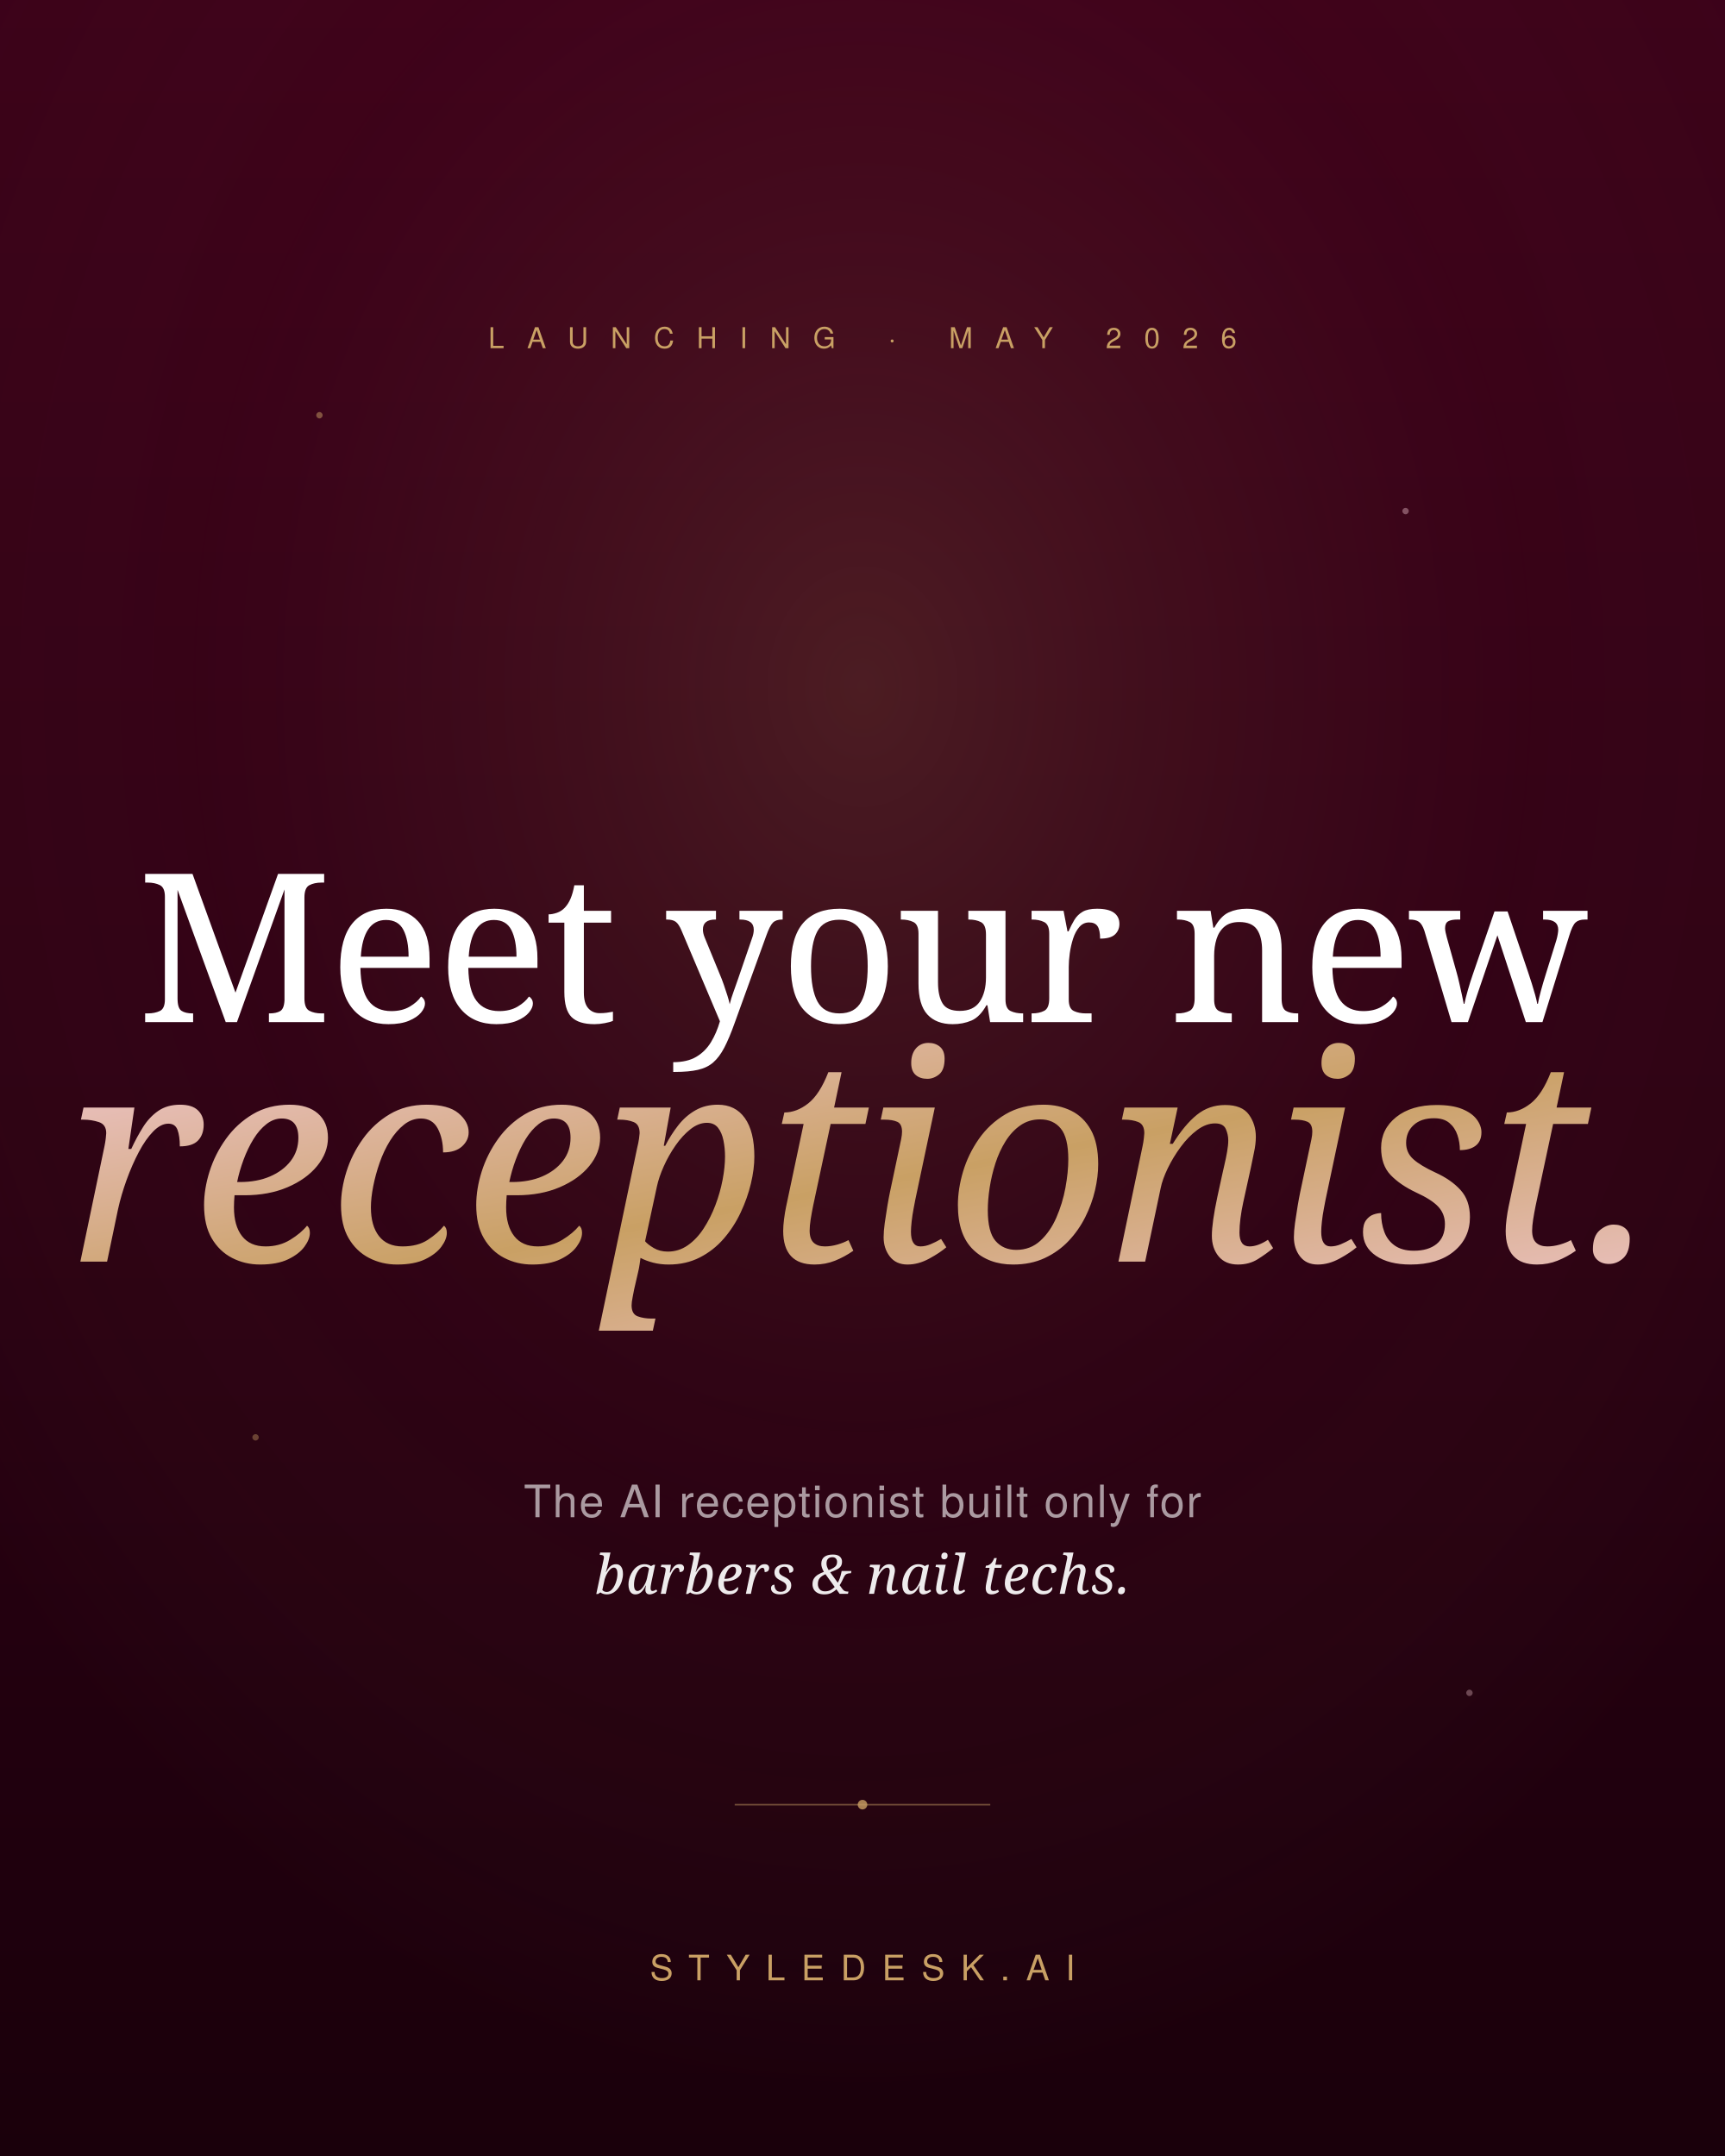
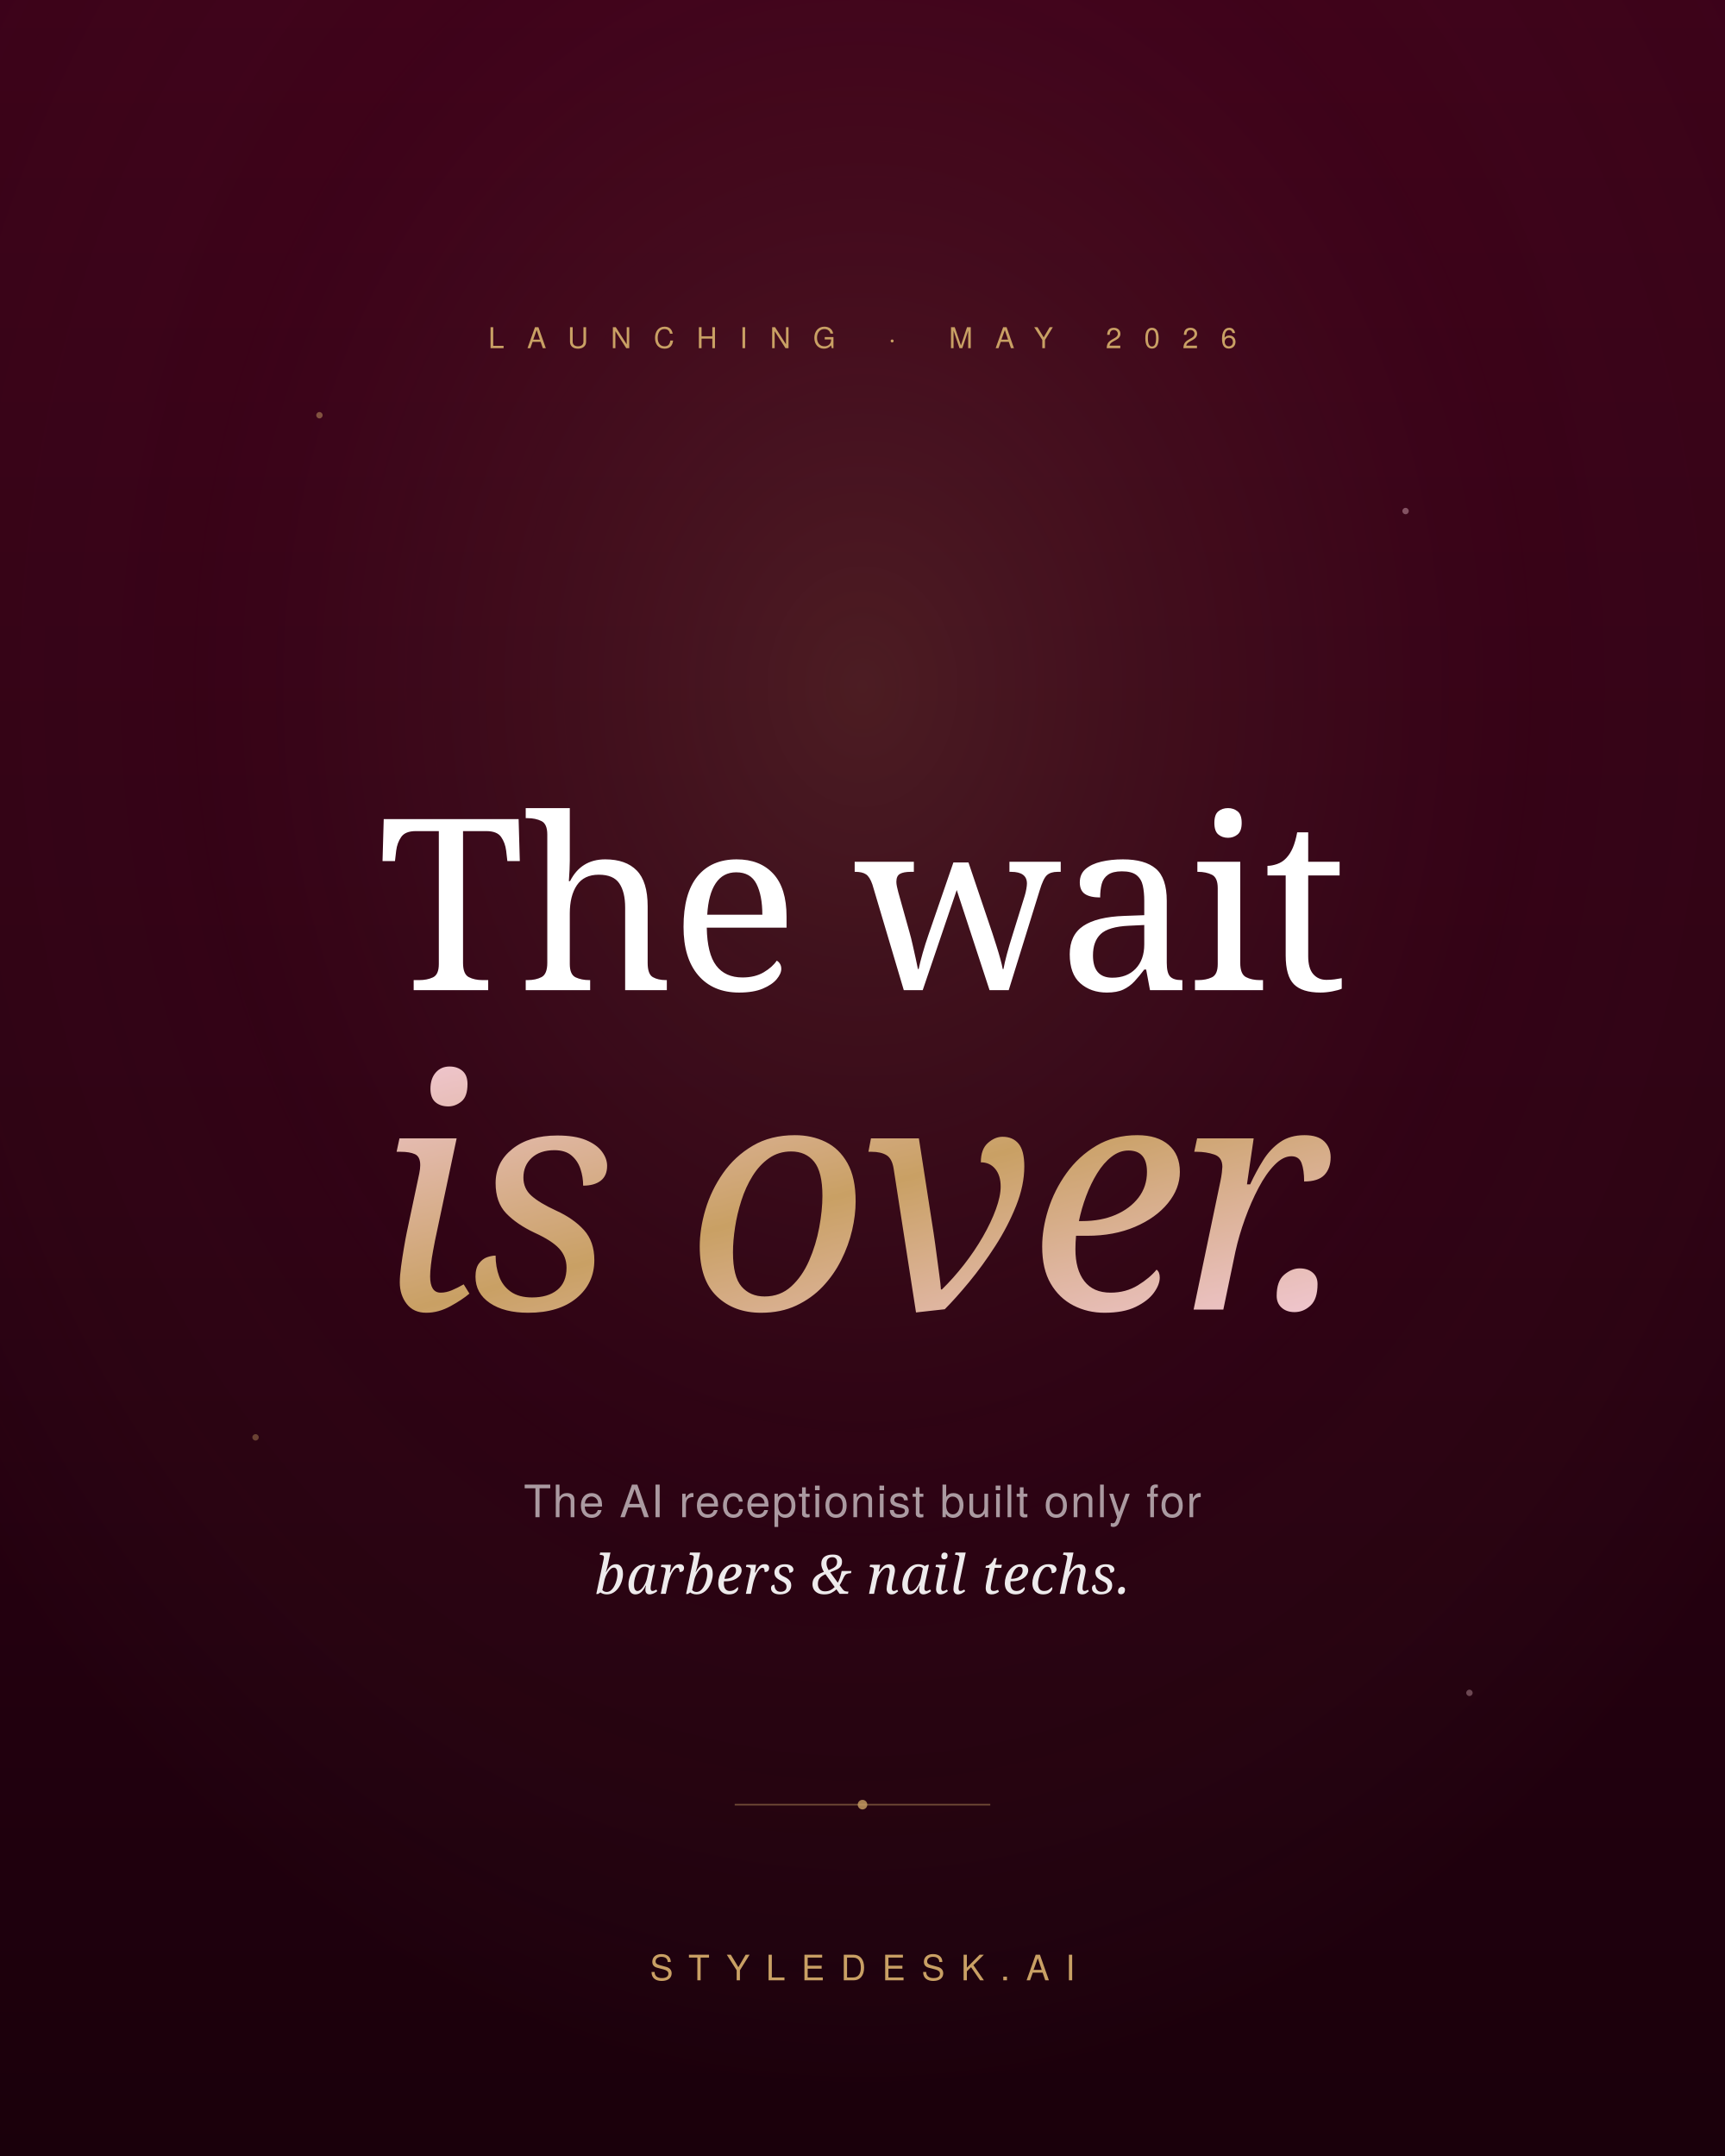
<svg xmlns="http://www.w3.org/2000/svg" viewBox="0 0 1080 1350" width="1080" height="1350" role="img" aria-label="StyleDesk launches May 2026">
  <defs>
    <linearGradient id="bg" x1="0" y1="0" x2="0" y2="1">
      <stop offset="0%" stop-color="#3a0018" />
      <stop offset="55%" stop-color="#2a0012" />
      <stop offset="100%" stop-color="#1a000b" />
    </linearGradient>
    <linearGradient id="gold" x1="0" y1="0" x2="1" y2="1">
      <stop offset="0%" stop-color="#f0c6cf" />
      <stop offset="50%" stop-color="#c9a064" />
      <stop offset="100%" stop-color="#f0c6cf" />
    </linearGradient>
    <radialGradient id="glow" cx="50%" cy="32%" r="65%">
      <stop offset="0%" stop-color="#c9a064" stop-opacity="0.18" />
      <stop offset="60%" stop-color="#7c1f36" stop-opacity="0.08" />
      <stop offset="100%" stop-color="#c9a064" stop-opacity="0" />
    </radialGradient>
  </defs>
  <rect width="1080" height="1350" fill="url(#bg)" />
  <rect width="1080" height="1350" fill="url(#glow)" />
  <text x="540" y="218" font-family="'Futura', 'Avenir Next', 'Century Gothic', 'Helvetica Neue', sans-serif" font-size="18" font-weight="300" letter-spacing="14" fill="#c9a064" text-anchor="middle">LAUNCHING  ·  MAY  2026</text>
-   <text x="540" y="640" font-family="'Didot', 'Bodoni Moda', 'Bodoni 72', 'Playfair Display', Georgia, serif" font-size="130" font-weight="300" fill="#ffffff" text-anchor="middle" letter-spacing="-2">Meet your new</text>
-   <text x="540" y="790" font-family="'Didot', 'Bodoni Moda', 'Bodoni 72', 'Playfair Display', Georgia, serif" font-style="italic" font-size="180" font-weight="400" fill="url(#gold)" text-anchor="middle" letter-spacing="-3">receptionist.</text>
+   <text x="540" y="620" font-family="'Didot', 'Bodoni Moda', 'Bodoni 72', 'Playfair Display', Georgia, serif" font-size="150" font-weight="300" fill="#ffffff" text-anchor="middle" letter-spacing="-2">The wait</text>
+   <text x="540" y="820" font-family="'Didot', 'Bodoni Moda', 'Bodoni 72', 'Playfair Display', Georgia, serif" font-style="italic" font-size="200" font-weight="400" fill="url(#gold)" text-anchor="middle" letter-spacing="-4">is over.</text>
  <text x="540" y="950" font-family="'Futura', 'Avenir Next', 'Helvetica Neue', sans-serif" font-size="28" font-weight="300" fill="#ffffff" fill-opacity="0.6" text-anchor="middle" letter-spacing="1">The AI receptionist built only for</text>
  <text x="540" y="998" font-family="'Didot', 'Bodoni Moda', 'Playfair Display', Georgia, serif" font-style="italic" font-size="34" font-weight="400" fill="#ffffff" fill-opacity="0.92" text-anchor="middle" letter-spacing="0.5">barbers &amp; nail techs.</text>
  <line x1="460" y1="1130" x2="540" y2="1130" stroke="#c9a064" stroke-opacity="0.45" />
  <circle cx="540" cy="1130" r="3" fill="#c9a064" fill-opacity="0.8" />
  <line x1="540" y1="1130" x2="620" y2="1130" stroke="#c9a064" stroke-opacity="0.45" />
  <text x="540" y="1240" font-family="'Futura', 'Avenir Next', 'Century Gothic', 'Helvetica Neue', sans-serif" font-size="22" font-weight="400" fill="#c9a064" text-anchor="middle" letter-spacing="10">STYLEDESK.AI</text>
  <circle cx="200" cy="260" r="2" fill="#c9a064" fill-opacity="0.5" />
  <circle cx="880" cy="320" r="2" fill="#f0c6cf" fill-opacity="0.4" />
  <circle cx="160" cy="900" r="2" fill="#c9a064" fill-opacity="0.4" />
  <circle cx="920" cy="1060" r="2" fill="#f0c6cf" fill-opacity="0.35" />
</svg>
